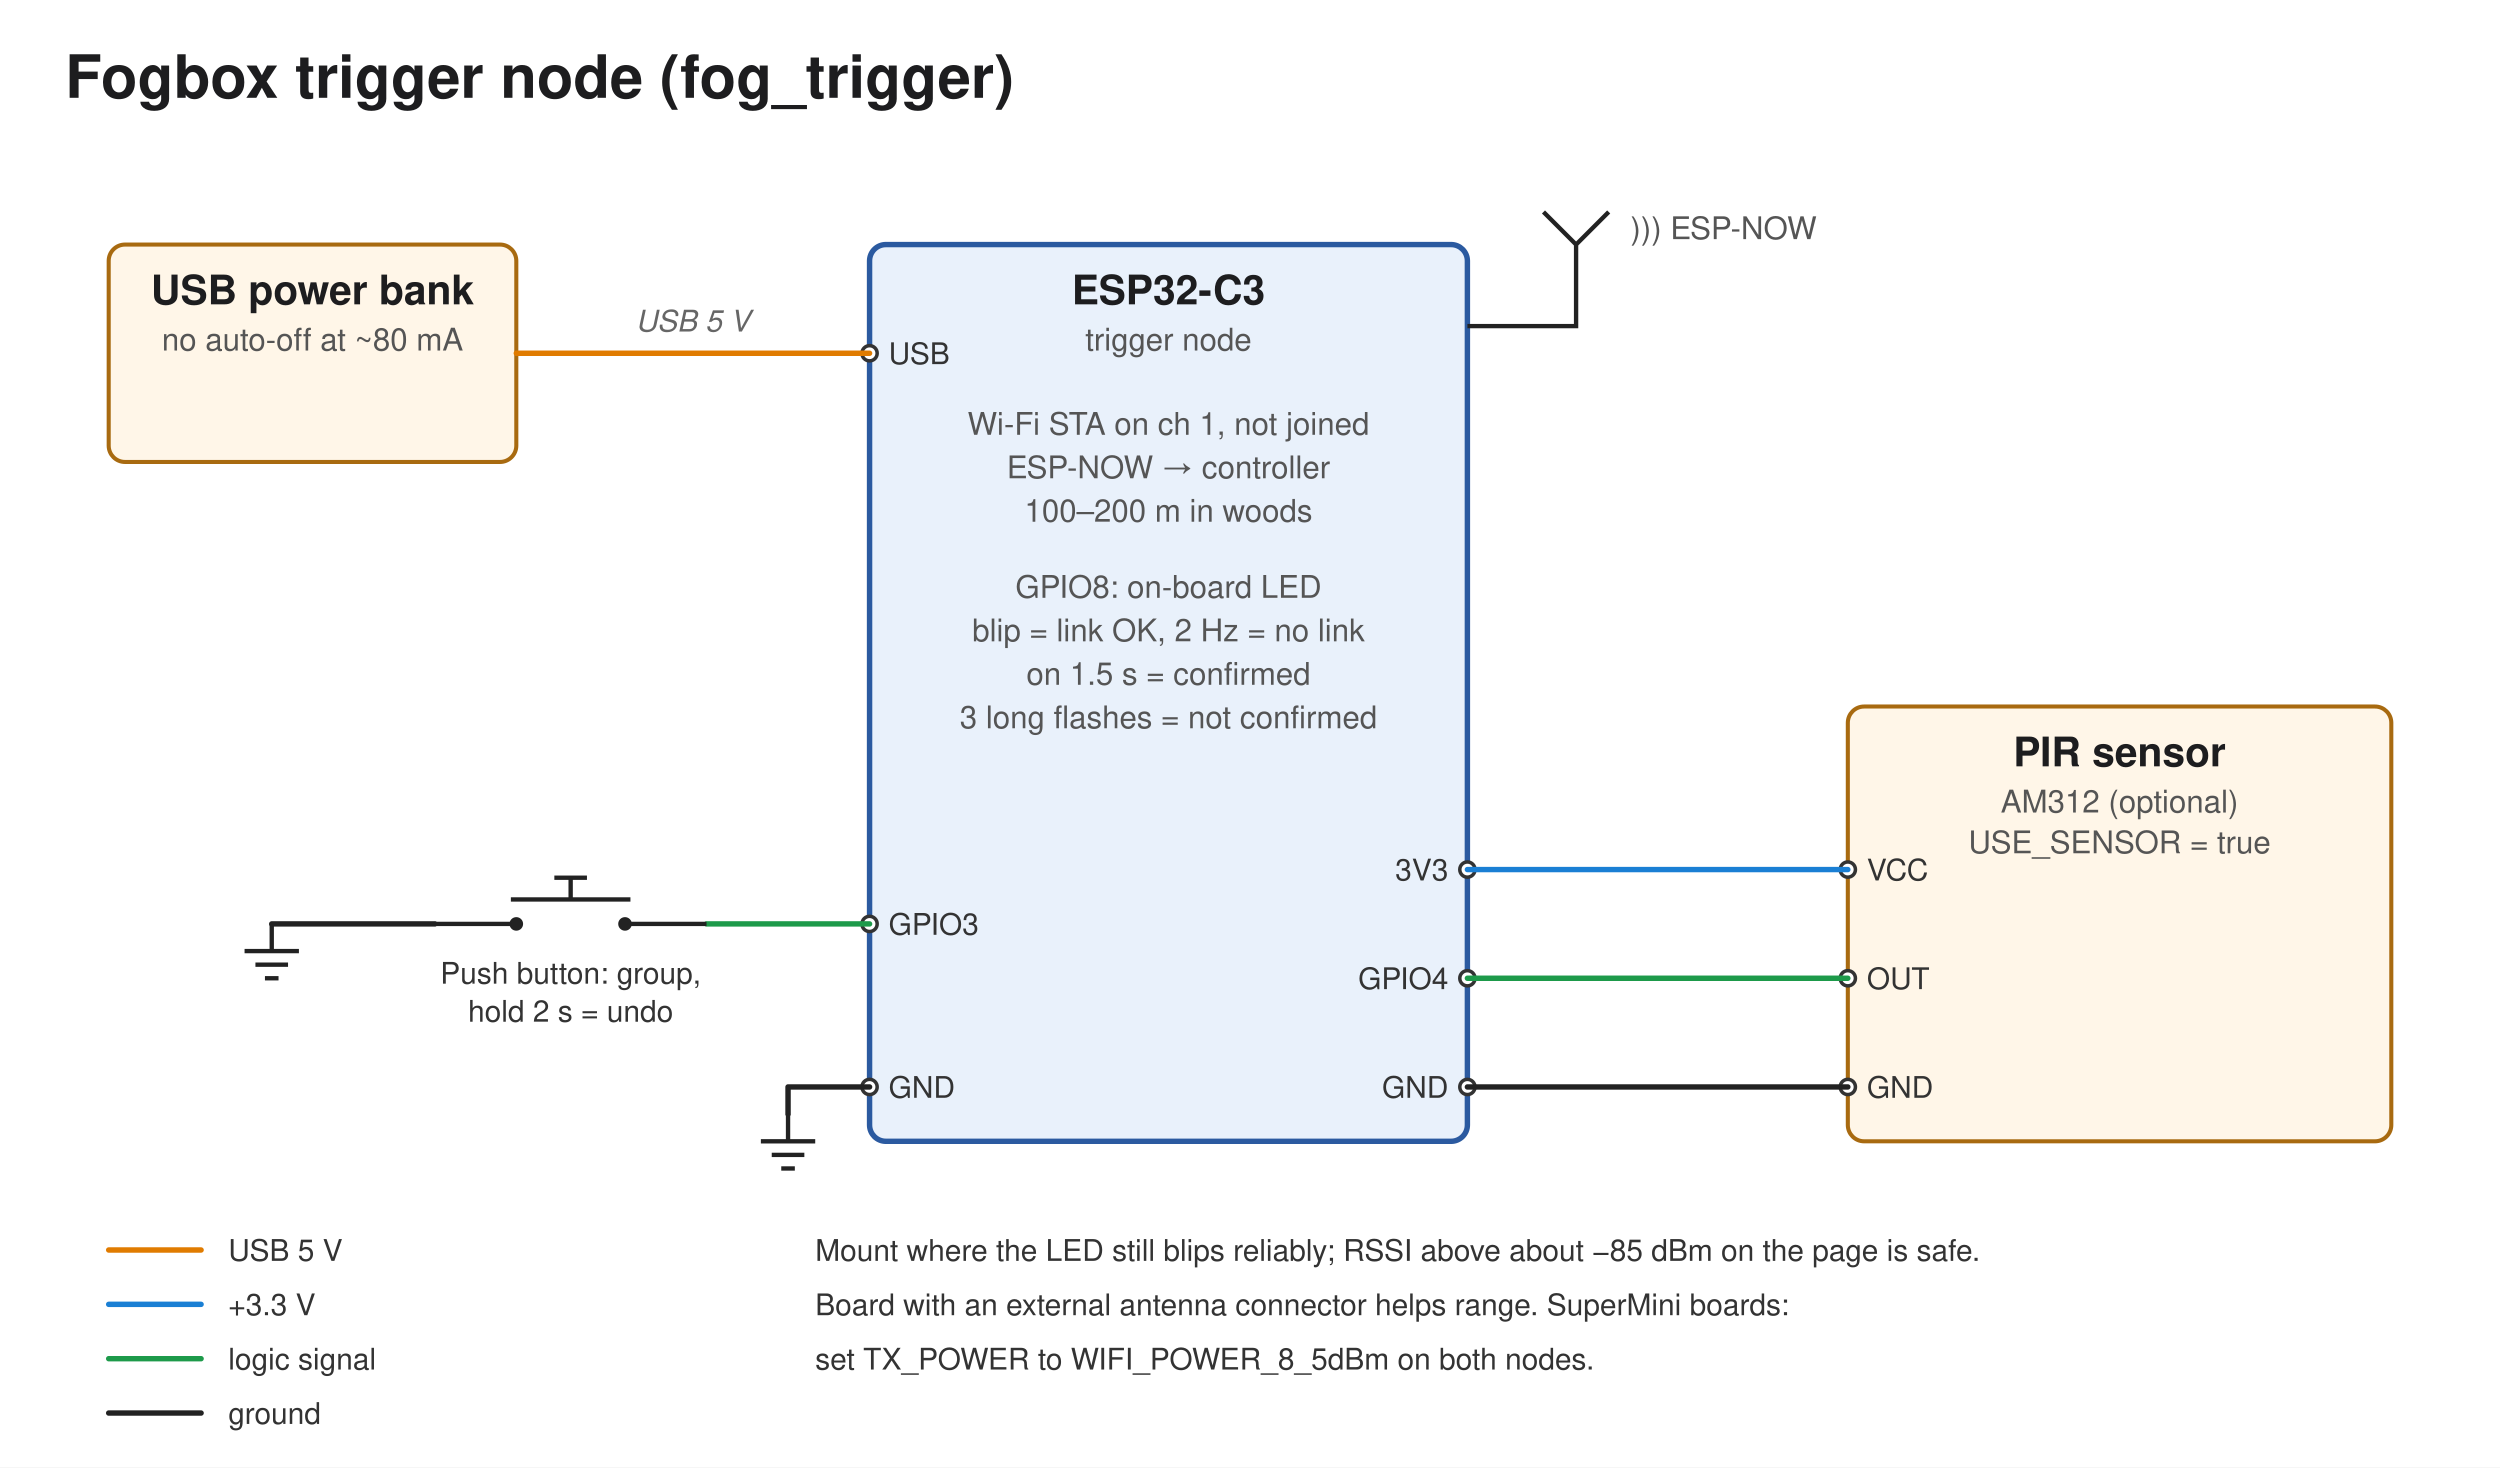
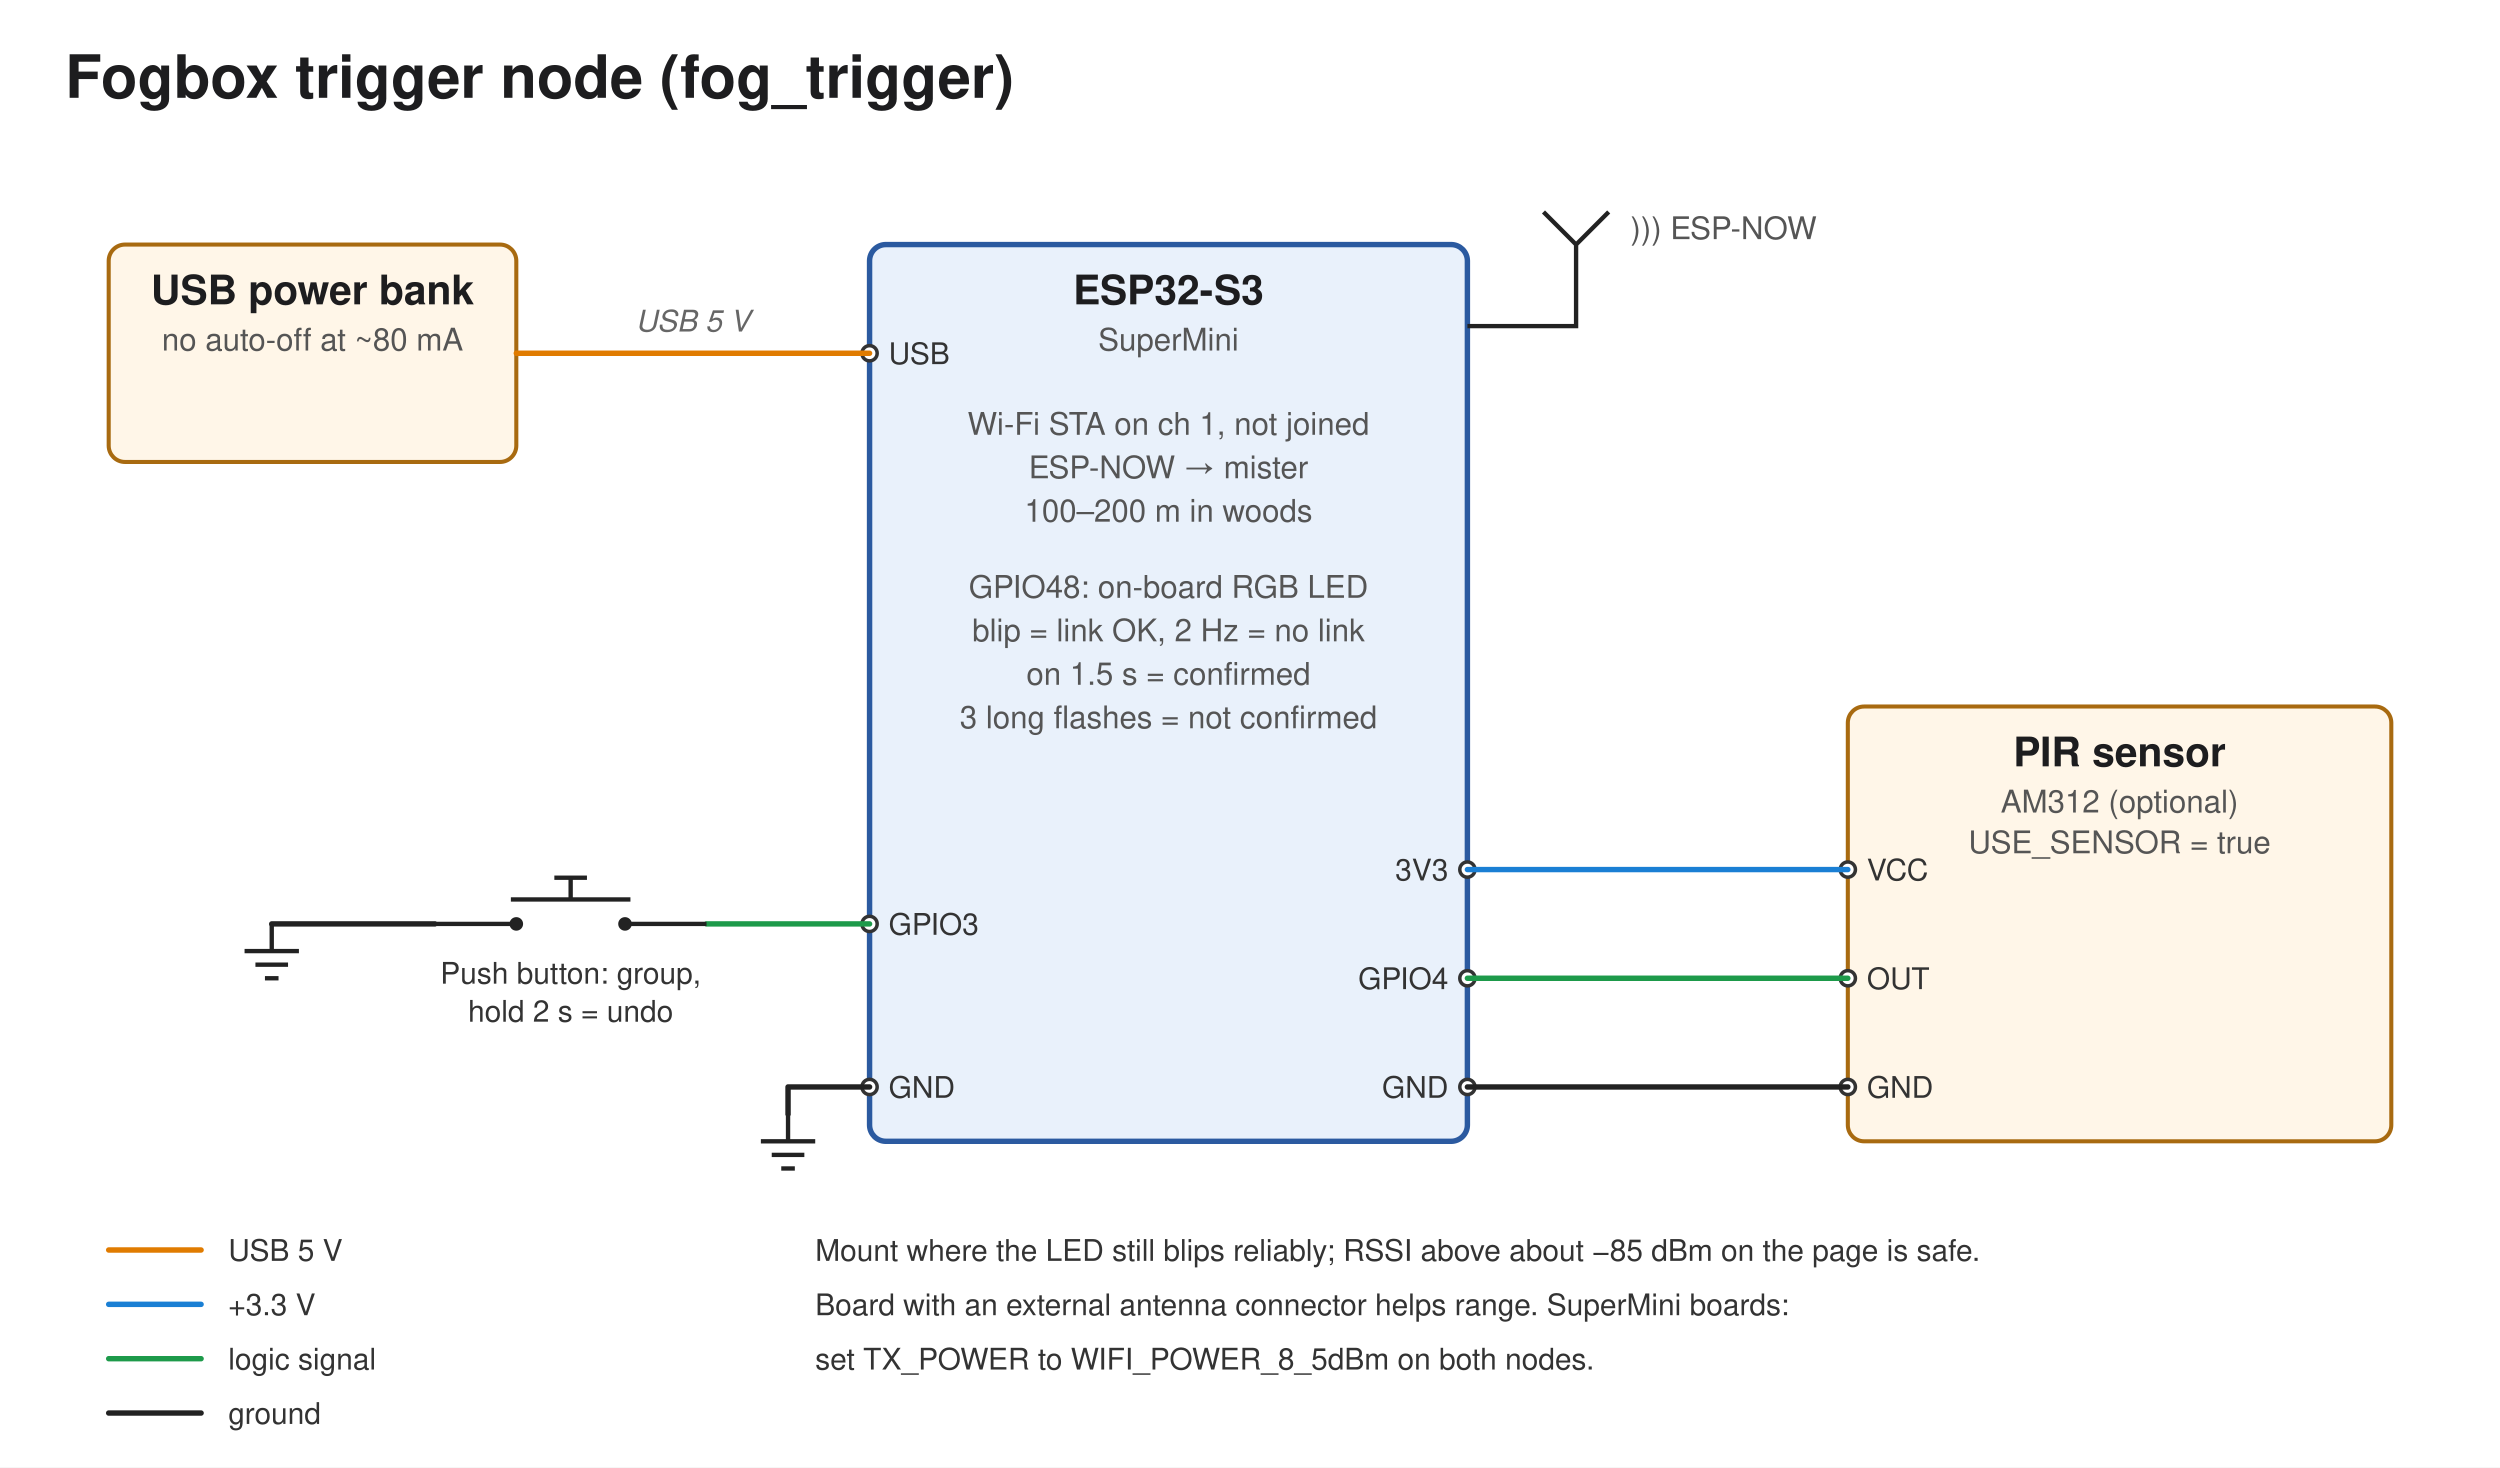
<svg xmlns="http://www.w3.org/2000/svg" viewBox="0 0 920 540" width="920" height="540">
  <style>
text{font-family:Helvetica,Arial,sans-serif;fill:#1d1d1f}
.t{font-size:15px;font-weight:bold}
.s{font-size:11.5px;fill:#555}
.p{font-size:11px;fill:#333}
.n{font-size:11px;fill:#666;font-style:italic}
.h{font-size:22px;font-weight:bold}
.box{fill:#f6f7f9;stroke:#333;stroke-width:1.5}
.mcu{fill:#e9f1fb;stroke:#2b5aa0;stroke-width:2}
.dev{fill:#fff6e8;stroke:#a86a10;stroke-width:1.5}
.w{fill:none;stroke-width:2;stroke-linejoin:round;stroke-linecap:round}
.mains{stroke:#8b4513;stroke-width:3.5;stroke-dasharray:10 5}
.v12{stroke:#d22}
.v5{stroke:#e07b00}
.v33{stroke:#1a7fd4}
.sig{stroke:#1d9a4a}
.dmx{stroke:#7b3fbf}
.iso{stroke:#c2187a}
.gnd{stroke:#222}
.c{fill:none;stroke:#222;stroke-width:1.6}
.cable{fill:none;stroke:#7b3fbf;stroke-width:1;stroke-dasharray:4 3}
</style>
  <rect width="920" height="540" fill="#fff" />
  <text x="24" y="36" class="h" text-anchor="start">Fogbox trigger node (fog_trigger)</text>
  <g transform="translate(0,30)">
    <rect x="40" y="60" width="150" height="80" rx="6" class="dev" />
    <text x="115.0" y="82" class="t" text-anchor="middle">USB power bank</text>
    <text x="115.0" y="99" class="s" text-anchor="middle">no auto-off at ~80 mA</text>
    <rect x="320" y="60" width="220" height="330" rx="6" class="mcu" />
-     <text x="430.0" y="82" class="t" text-anchor="middle">ESP32-C3</text>
-     <text x="430.0" y="99" class="s" text-anchor="middle">trigger node</text>
+     <text x="430.0" y="82" class="t" text-anchor="middle">ESP32-S3</text>
+     <text x="430.0" y="99" class="s" text-anchor="middle">SuperMini</text>
    <text x="430" y="130" class="s" text-anchor="middle">Wi-Fi STA on ch 1, not joined</text>
-     <text x="430" y="146" class="s" text-anchor="middle">ESP-NOW → controller</text>
+     <text x="430" y="146" class="s" text-anchor="middle">ESP-NOW → mister</text>
    <text x="430" y="162" class="s" text-anchor="middle">100–200 m in woods</text>
-     <text x="430" y="190" class="s" text-anchor="middle">GPIO8: on-board LED</text>
+     <text x="430" y="190" class="s" text-anchor="middle">GPIO48: on-board RGB LED</text>
    <text x="430" y="206" class="s" text-anchor="middle">blip = link OK, 2 Hz = no link</text>
    <text x="430" y="222" class="s" text-anchor="middle">on 1.5 s = confirmed</text>
    <text x="430" y="238" class="s" text-anchor="middle">3 long flashes = not confirmed</text>
    <circle cx="320" cy="100" r="2.8" fill="#fff" stroke="#333" stroke-width="1.3" />
    <text x="327" y="104" class="p" text-anchor="start">USB</text>
    <polyline points="190,100 320,100" class="w v5" />
    <text x="255" y="92" class="n" text-anchor="middle">USB 5 V</text>
    <path d="M540,90 H580 V60 M568,48 L580,60 L592,48" class="c" />
    <text x="600" y="58" class="s" text-anchor="start">))) ESP-NOW</text>
    <circle cx="320" cy="310" r="2.8" fill="#fff" stroke="#333" stroke-width="1.3" />
    <text x="327" y="314" class="p" text-anchor="start">GPIO3</text>
    <polyline points="320,310 260,310" class="w sig" />
    <path d="M160,310 H190.0 M230.0,310 H260" class="c" />
    <circle cx="190.0" cy="310" r="2.5" fill="#222" />
    <circle cx="230.0" cy="310" r="2.5" fill="#222" />
    <path d="M188.0,301 H232.0 M210.0,301 V293 M204.0,293 h12" class="c" />
    <text x="210.0" y="332" class="p" text-anchor="middle">Push button: group,</text>
    <text x="210.0" y="346" class="p" text-anchor="middle">hold 2 s = undo</text>
    <polyline points="160,310 100,310" class="w gnd" />
    <path d="M100,310 v10 M90,320 h20 M94,325 h12 M97.5,330 h5" class="c" />
    <circle cx="320" cy="370" r="2.8" fill="#fff" stroke="#333" stroke-width="1.3" />
    <text x="327" y="374" class="p" text-anchor="start">GND</text>
    <polyline points="320,370 290,370 290,380" class="w gnd" />
    <path d="M290,380 v10 M280,390 h20 M284,395 h12 M287.5,400 h5" class="c" />
    <circle cx="540" cy="290" r="2.8" fill="#fff" stroke="#333" stroke-width="1.3" />
    <text x="533" y="294" class="p" text-anchor="end">3V3</text>
    <circle cx="540" cy="330" r="2.8" fill="#fff" stroke="#333" stroke-width="1.3" />
    <text x="533" y="334" class="p" text-anchor="end">GPIO4</text>
    <circle cx="540" cy="370" r="2.8" fill="#fff" stroke="#333" stroke-width="1.3" />
    <text x="533" y="374" class="p" text-anchor="end">GND</text>
    <rect x="680" y="230" width="200" height="160" rx="6" class="dev" />
    <text x="780.0" y="252" class="t" text-anchor="middle">PIR sensor</text>
    <text x="780.0" y="269" class="s" text-anchor="middle">AM312 (optional)</text>
    <text x="780.0" y="284" class="s" text-anchor="middle">USE_SENSOR = true</text>
    <circle cx="680" cy="290" r="2.8" fill="#fff" stroke="#333" stroke-width="1.3" />
    <text x="687" y="294" class="p" text-anchor="start">VCC</text>
    <circle cx="680" cy="330" r="2.8" fill="#fff" stroke="#333" stroke-width="1.3" />
    <text x="687" y="334" class="p" text-anchor="start">OUT</text>
    <circle cx="680" cy="370" r="2.8" fill="#fff" stroke="#333" stroke-width="1.3" />
    <text x="687" y="374" class="p" text-anchor="start">GND</text>
    <polyline points="540,290 680,290" class="w v33" />
    <polyline points="540,330 680,330" class="w sig" />
    <polyline points="540,370 680,370" class="w gnd" />
  </g>
  <polyline points="40,460 74,460" class="w v5" />
  <text x="84" y="464" class="p" text-anchor="start">USB 5 V</text>
  <polyline points="40,480 74,480" class="w v33" />
  <text x="84" y="484" class="p" text-anchor="start">+3.3 V</text>
  <polyline points="40,500 74,500" class="w sig" />
  <text x="84" y="504" class="p" text-anchor="start">logic signal</text>
  <polyline points="40,520 74,520" class="w gnd" />
  <text x="84" y="524" class="p" text-anchor="start">ground</text>
  <text x="300" y="464" class="p" text-anchor="start">Mount where the LED still blips reliably; RSSI above about −85 dBm on the page is safe.</text>
  <text x="300" y="484" class="p" text-anchor="start">Board with an external antenna connector helps range. SuperMini boards:</text>
  <text x="300" y="504" class="p" text-anchor="start">set TX_POWER to WIFI_POWER_8_5dBm on both nodes.</text>
</svg>
